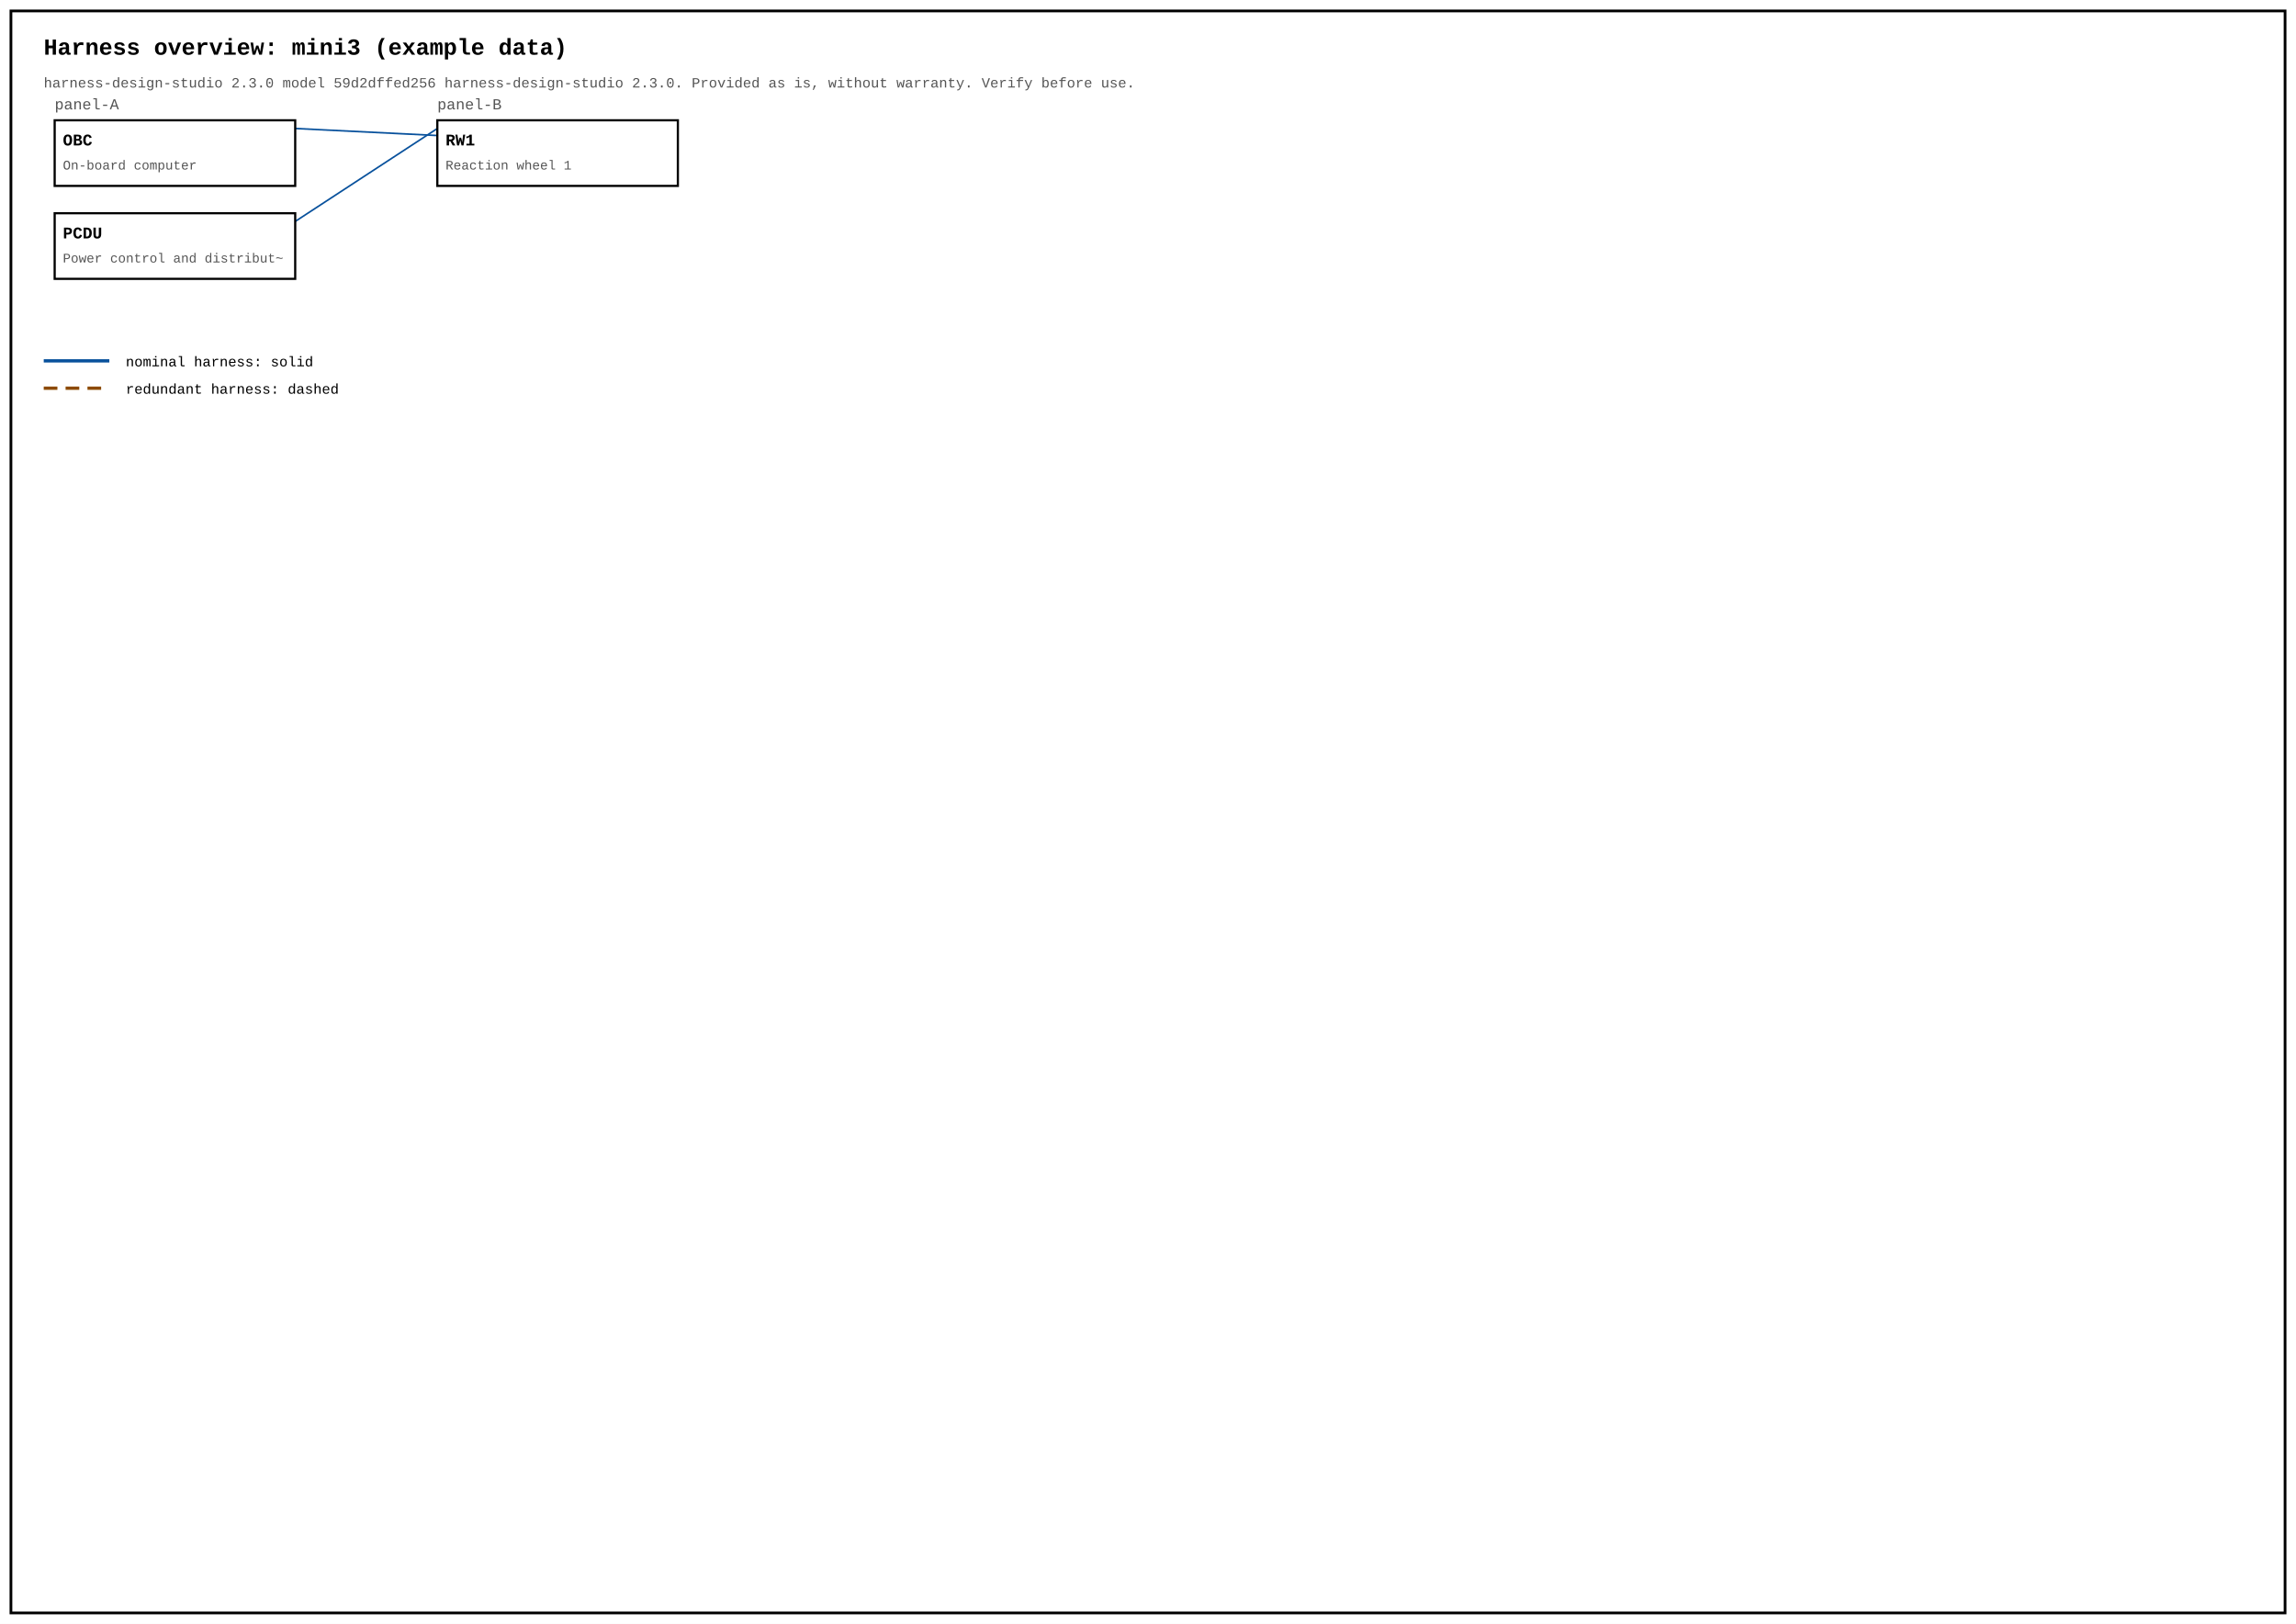
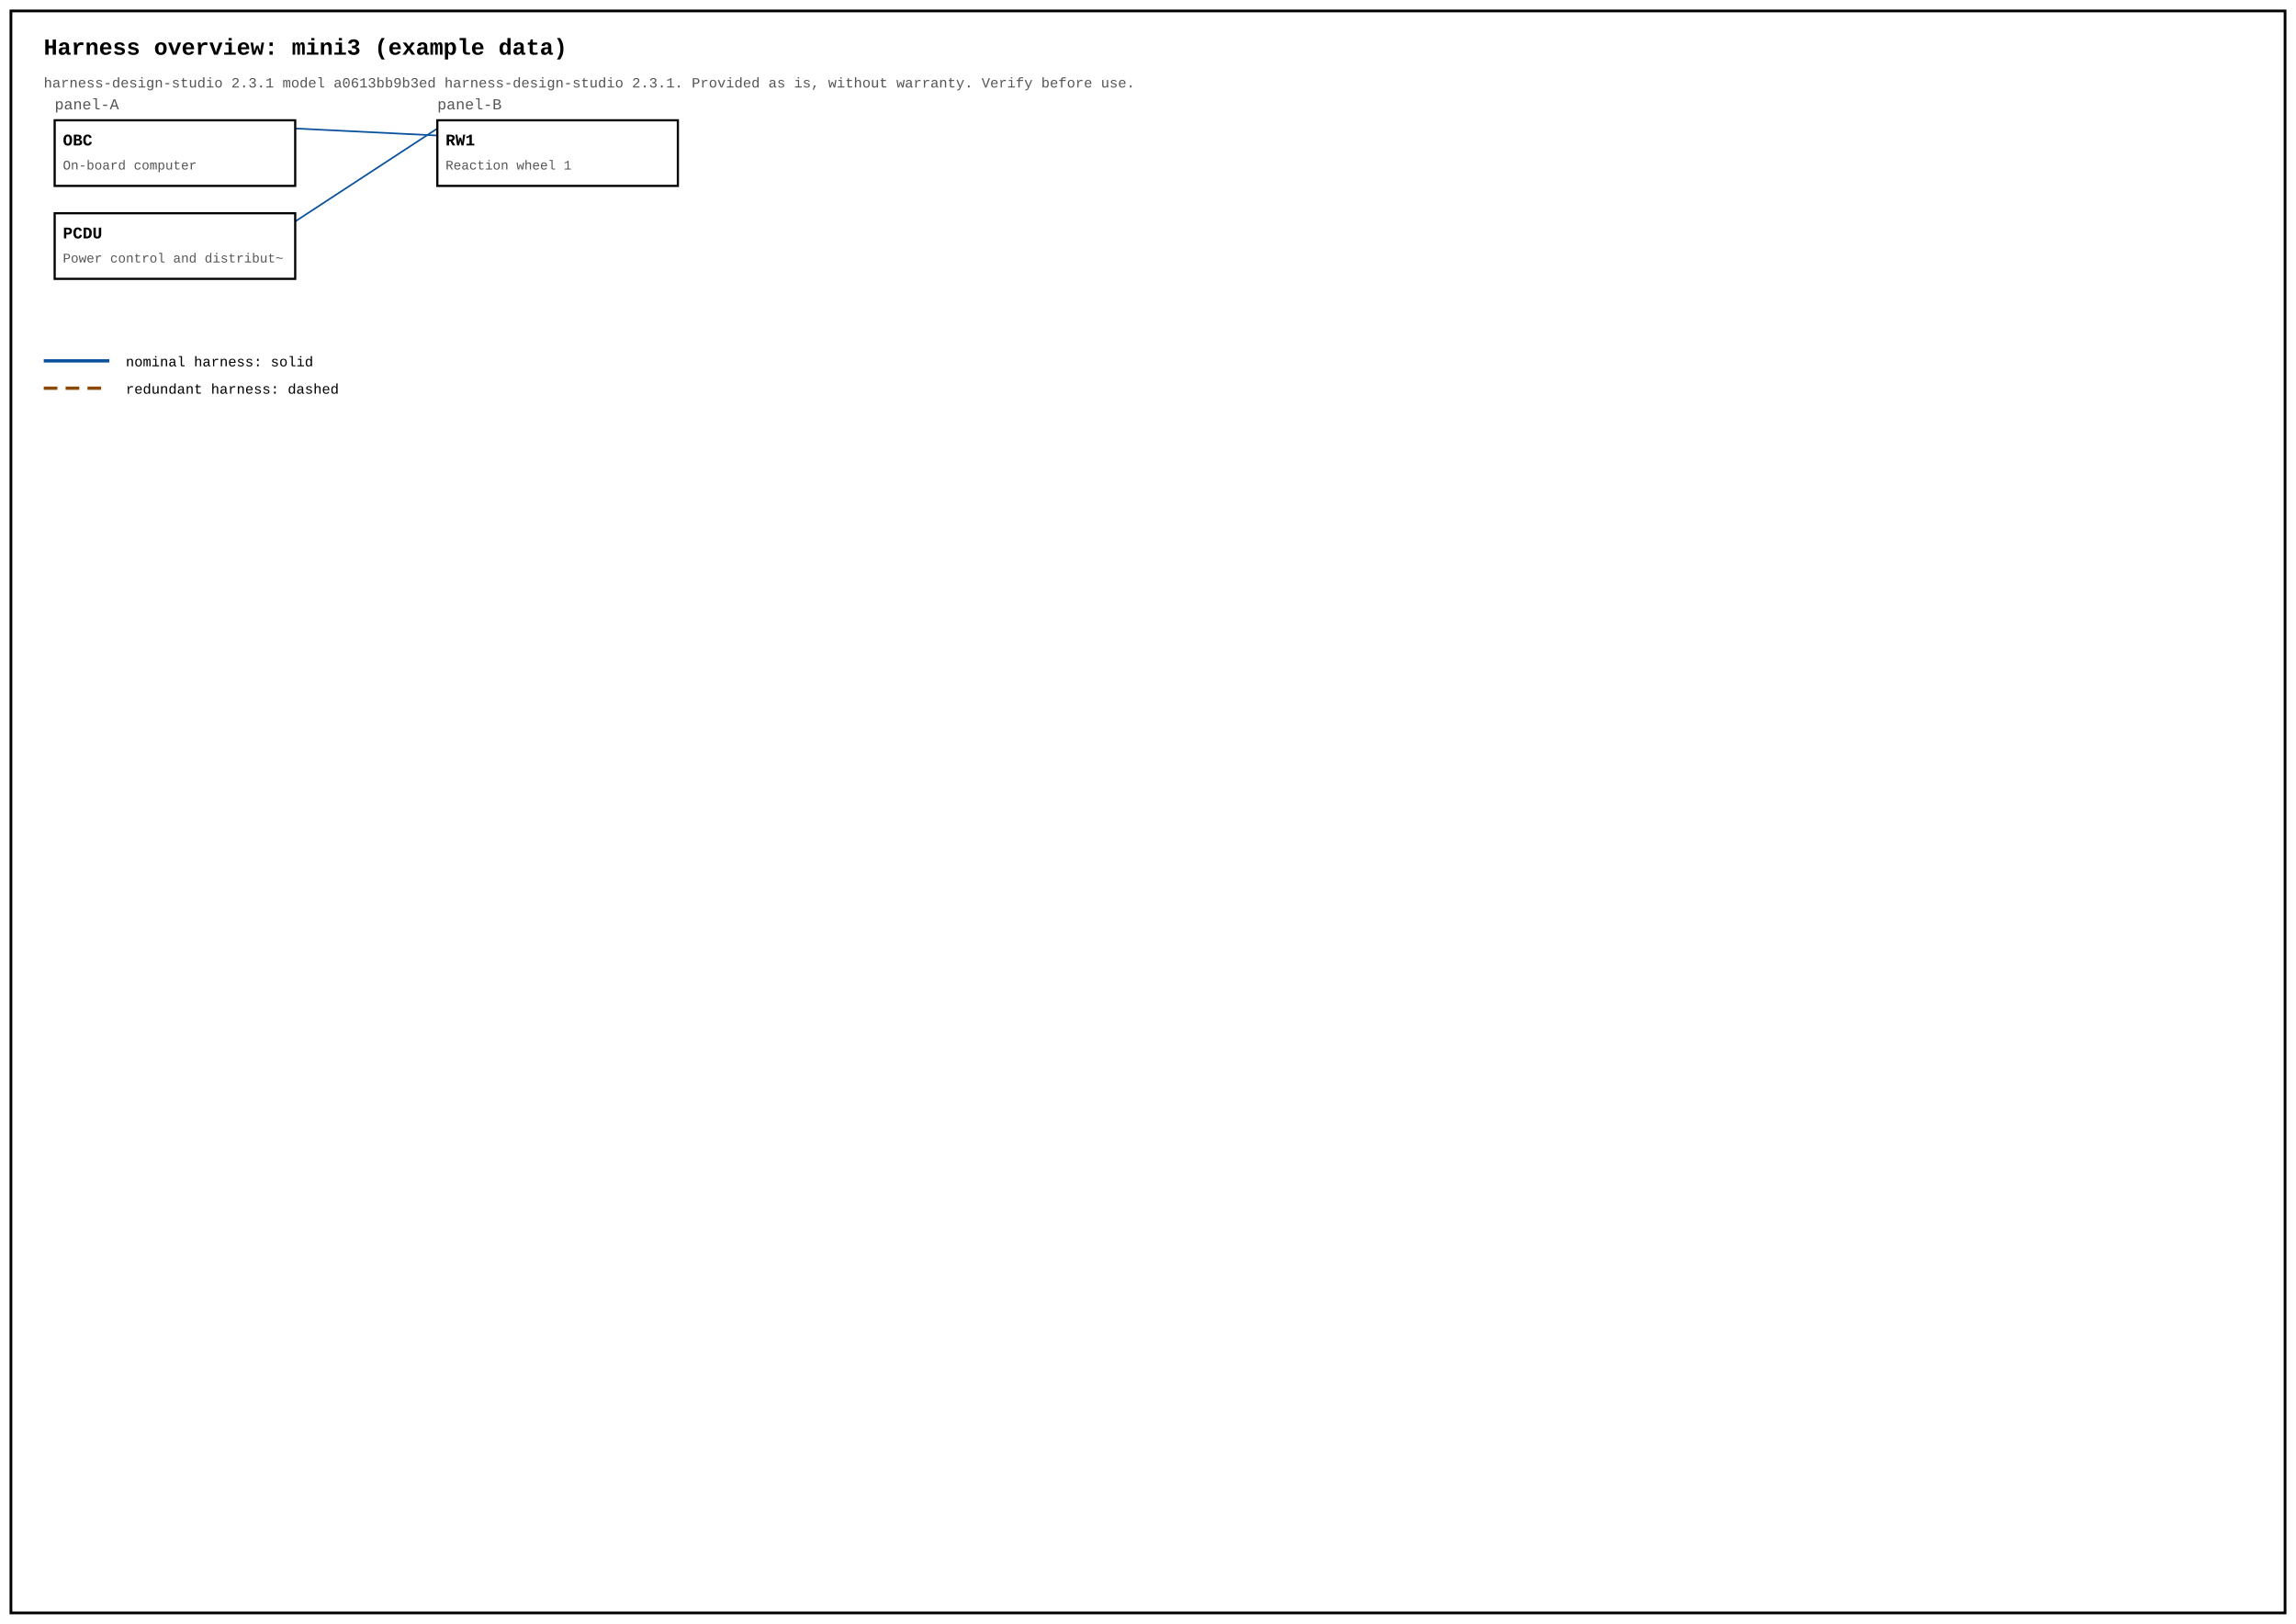
<svg xmlns="http://www.w3.org/2000/svg" width="420mm" height="297mm" viewBox="0 0 420 297" font-family="Courier New, Courier, monospace">
  <rect x="0" y="0" width="420" height="297" fill="#ffffff" />
  <rect x="2" y="2" width="416" height="293" fill="none" stroke="#000000" stroke-width="0.5" />
  <text x="8" y="10" font-size="4.2" font-weight="bold" text-anchor="start" fill="#000000">Harness overview: mini3 (example data)</text>
-   <text x="8" y="16" font-size="2.6" text-anchor="start" fill="#555555">harness-design-studio 2.3.0 model 59d2dffed256   harness-design-studio 2.3.0. Provided as is, without warranty. Verify before use.</text>
+   <text x="8" y="16" font-size="2.6" text-anchor="start" fill="#555555">harness-design-studio 2.3.1 model a0613bb9b3ed   harness-design-studio 2.3.1. Provided as is, without warranty. Verify before use.</text>
  <text x="10" y="20" font-size="2.8" text-anchor="start" fill="#555555">panel-A</text>
  <text x="80" y="20" font-size="2.8" text-anchor="start" fill="#555555">panel-B</text>
  <line x1="54" y1="40.5" x2="80" y2="23.5" stroke="#08519c" stroke-width="0.3" />
  <line x1="54" y1="23.5" x2="80" y2="24.786" stroke="#08519c" stroke-width="0.3" />
  <rect x="10" y="22" width="44" height="12" fill="#ffffff" stroke="#000000" stroke-width="0.4" />
  <text x="11.5" y="26.6" font-size="3" font-weight="bold" text-anchor="start" fill="#000000">OBC</text>
  <text x="11.5" y="31" font-size="2.4" text-anchor="start" fill="#555555">On-board computer</text>
  <rect x="10" y="39" width="44" height="12" fill="#ffffff" stroke="#000000" stroke-width="0.4" />
  <text x="11.5" y="43.6" font-size="3" font-weight="bold" text-anchor="start" fill="#000000">PCDU</text>
  <text x="11.5" y="48" font-size="2.4" text-anchor="start" fill="#555555">Power control and distribut~</text>
  <rect x="80" y="22" width="44" height="12" fill="#ffffff" stroke="#000000" stroke-width="0.4" />
  <text x="81.5" y="26.6" font-size="3" font-weight="bold" text-anchor="start" fill="#000000">RW1</text>
  <text x="81.5" y="31" font-size="2.4" text-anchor="start" fill="#555555">Reaction wheel 1</text>
  <line x1="8" y1="66" x2="20" y2="66" stroke="#08519c" stroke-width="0.6" />
  <text x="23" y="67" font-size="2.6" text-anchor="start" fill="#000000">nominal harness: solid</text>
  <line x1="8" y1="71" x2="20" y2="71" stroke="#8c4a00" stroke-width="0.6" stroke-dasharray="2.5 1.5" />
  <text x="23" y="72" font-size="2.6" text-anchor="start" fill="#000000">redundant harness: dashed</text>
</svg>
